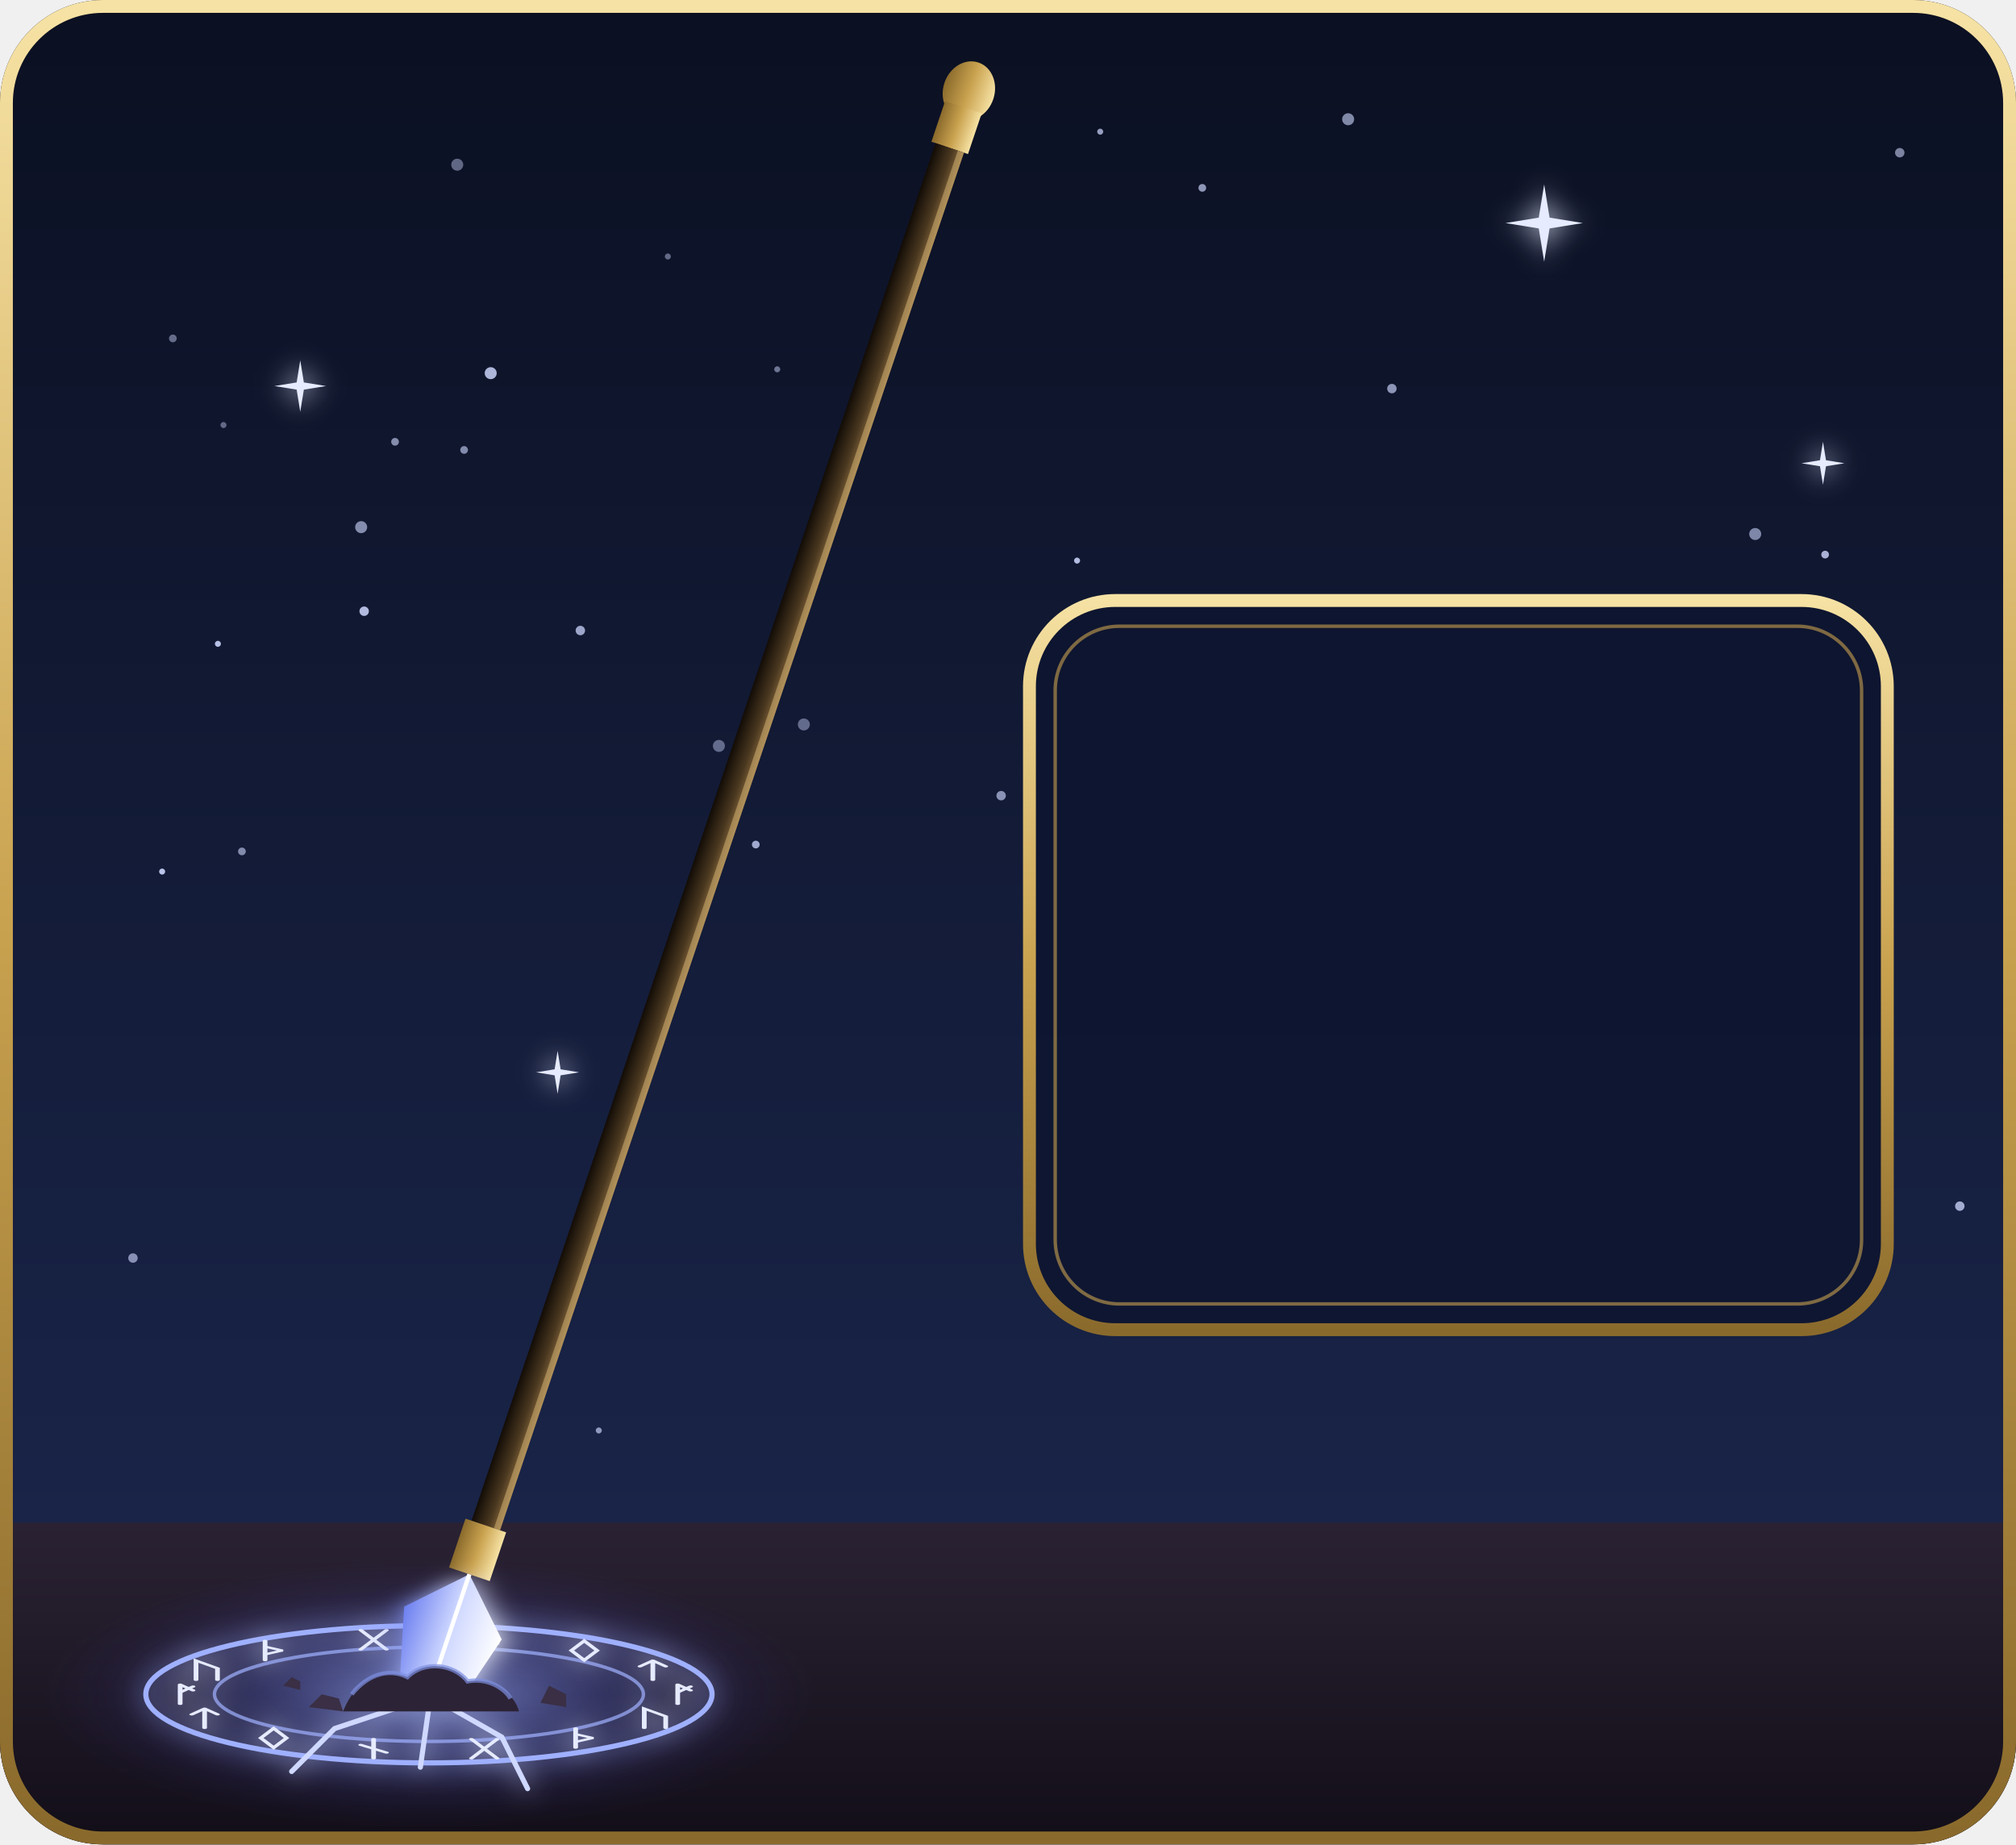
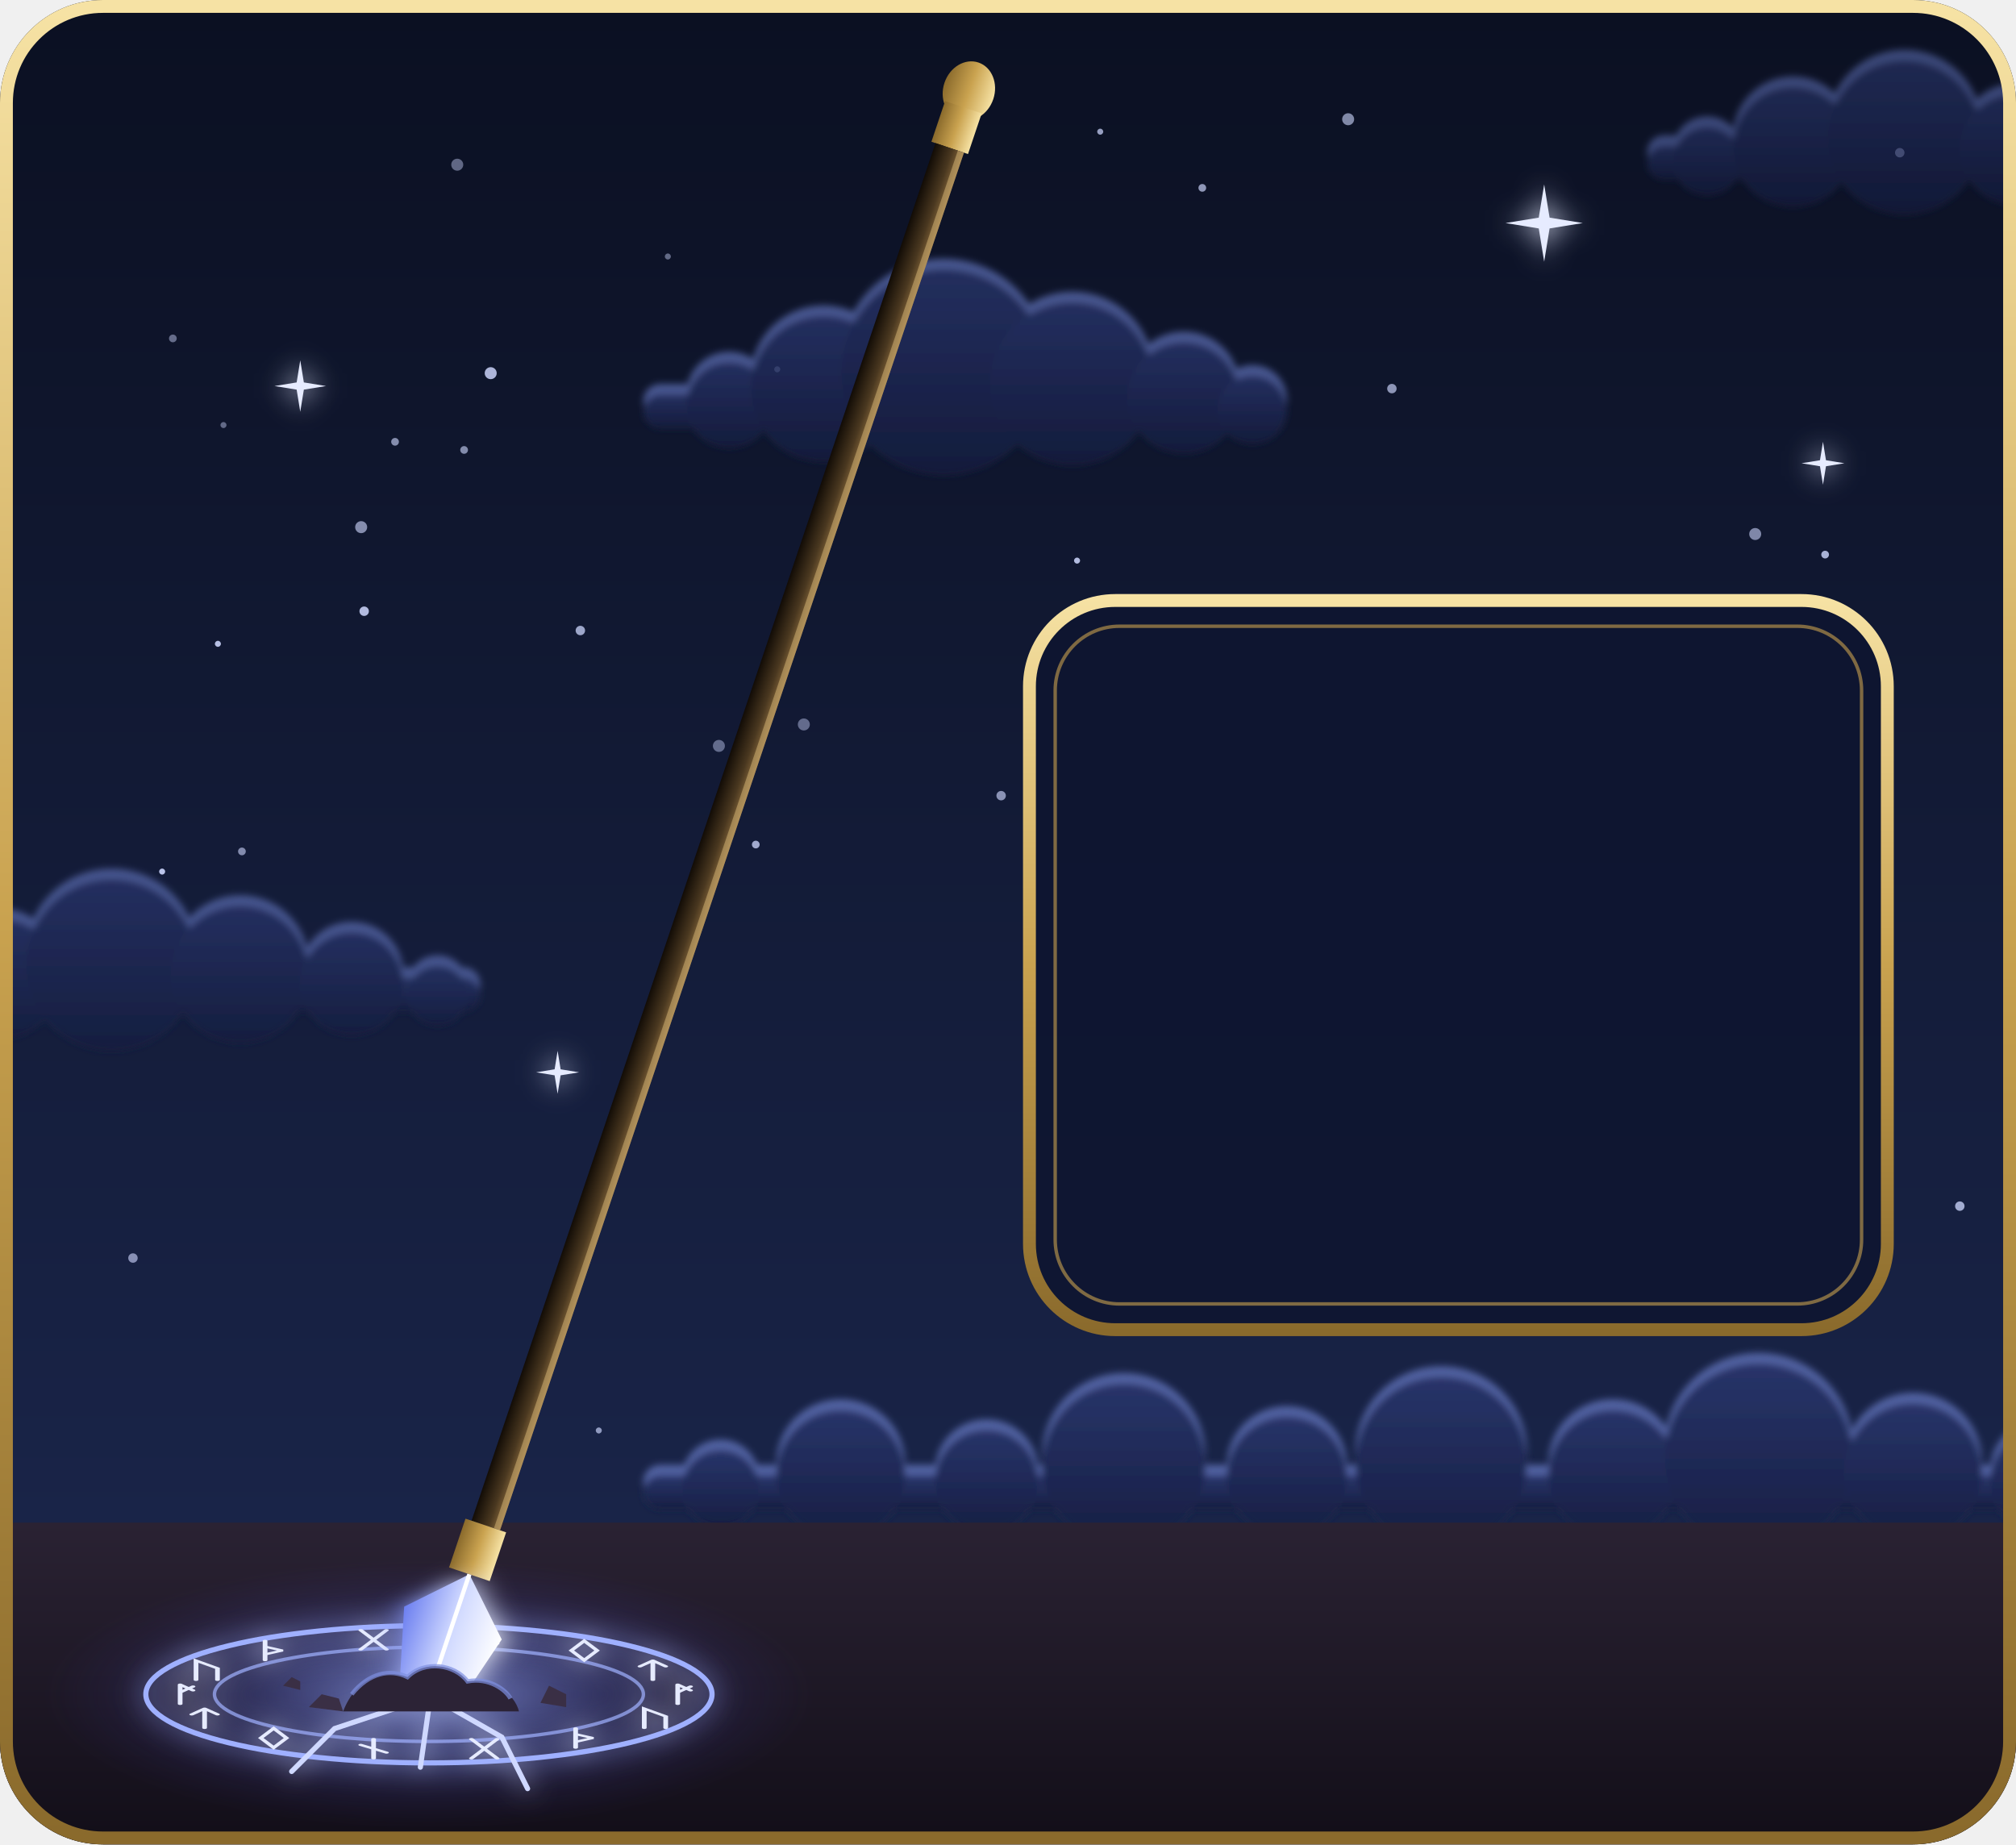
<svg xmlns="http://www.w3.org/2000/svg" viewBox="0 0 470 430" width="470" height="430">
  <defs>
    <linearGradient id="sc-sky" x1="0" y1="0" x2="0" y2="1">
      <stop offset="0" stop-color="#0b1022" />
      <stop offset="1" stop-color="#1c2850" />
    </linearGradient>
    <linearGradient id="sc-ground" x1="0" y1="0" x2="0" y2="1">
      <stop offset="0" stop-color="#2a2233" />
      <stop offset="1" stop-color="#120e18" />
    </linearGradient>
    <linearGradient id="sc-gold" x1="0" y1="0" x2="0" y2="1">
      <stop offset="0" stop-color="#f6e2a4" />
      <stop offset="0.5" stop-color="#c9a24f" />
      <stop offset="1" stop-color="#8a6a2c" />
    </linearGradient>
    <linearGradient id="sc-shaft" x1="0" y1="0" x2="0" y2="1">
      <stop offset="0" stop-color="#8a6a3c" />
      <stop offset="0.4" stop-color="#4a3820" />
      <stop offset="1" stop-color="#120c06" />
    </linearGradient>
    <linearGradient id="sc-blade" x1="0" y1="0" x2="0" y2="1">
      <stop offset="0" stop-color="#ffffff" />
      <stop offset="0.5" stop-color="#cfd8ff" />
      <stop offset="1" stop-color="#6c7ff0" />
    </linearGradient>
    <radialGradient id="sc-impact" cx="100.0" cy="395" r="90" gradientUnits="userSpaceOnUse" gradientTransform="translate(0 395) scale(1 0.35) translate(0 -395)">
      <stop offset="0" stop-color="#9fb0ff" stop-opacity="0.75" />
      <stop offset="0.5" stop-color="#5b6ae0" stop-opacity="0.25" />
      <stop offset="1" stop-color="#3b2fa0" stop-opacity="0" />
    </radialGradient>
    <clipPath id="sc-frame">
      <rect width="470" height="430" rx="24" />
    </clipPath>
    <clipPath id="sc-above">
      <rect width="470" height="395" />
    </clipPath>
    <filter id="sc-glow" x="-50%" y="-50%" width="200%" height="200%">
      <feGaussianBlur stdDeviation="3" result="b" />
      <feMerge>
        <feMergeNode in="b" />
        <feMergeNode in="SourceGraphic" />
      </feMerge>
+     </filter>
+     <linearGradient id="sc-cloud" x1="0" y1="0" x2="0" y2="1">
+       <stop offset="0" stop-color="#2a3770" />
+       <stop offset="1" stop-color="#151d40" />
+     </linearGradient>
+     <filter id="sc-cloud-soft" x="-10%" y="-30%" width="120%" height="160%">
+       <feGaussianBlur stdDeviation="0.8" />
    </filter>
  </defs>
  <g clip-path="url(#sc-frame)">
    <rect width="470" height="430" fill="url(#sc-sky)" />
    <g fill="#cfd8ff">
      <circle cx="155.7" cy="59.8" r="0.7" opacity="0.44" />
      <circle cx="251.1" cy="130.7" r="0.7" opacity="0.85" />
      <circle cx="106.6" cy="38.4" r="1.4" opacity="0.43" />
      <circle cx="50.8" cy="150.1" r="0.7" opacity="0.87" />
      <circle cx="37.8" cy="203.2" r="0.7" opacity="0.89" />
      <circle cx="31.0" cy="293.3" r="1.1" opacity="0.61" />
      <circle cx="56.4" cy="198.5" r="0.9" opacity="0.59" />
      <circle cx="256.5" cy="30.7" r="0.7" opacity="0.71" />
      <circle cx="233.4" cy="185.5" r="1.1" opacity="0.63" />
      <circle cx="425.5" cy="129.3" r="0.9" opacity="0.80" />
      <circle cx="324.5" cy="90.6" r="1.1" opacity="0.66" />
      <circle cx="139.6" cy="333.5" r="0.7" opacity="0.66" />
      <circle cx="84.2" cy="122.9" r="1.4" opacity="0.61" />
      <circle cx="442.9" cy="35.6" r="1.1" opacity="0.57" />
      <circle cx="167.6" cy="173.9" r="1.4" opacity="0.43" />
      <circle cx="52.1" cy="99.1" r="0.7" opacity="0.43" />
      <circle cx="456.9" cy="281.2" r="1.1" opacity="0.76" />
      <circle cx="409.2" cy="124.5" r="1.4" opacity="0.58" />
      <circle cx="108.2" cy="104.9" r="0.9" opacity="0.60" />
      <circle cx="84.9" cy="142.5" r="1.1" opacity="0.84" />
      <circle cx="135.3" cy="147.0" r="1.1" opacity="0.74" />
      <circle cx="181.2" cy="86.1" r="0.7" opacity="0.49" />
      <circle cx="114.4" cy="87.0" r="1.4" opacity="0.82" />
      <circle cx="92.1" cy="103.0" r="0.9" opacity="0.61" />
      <circle cx="176.2" cy="196.9" r="0.9" opacity="0.75" />
      <circle cx="314.3" cy="27.8" r="1.4" opacity="0.60" />
      <circle cx="187.4" cy="168.9" r="1.4" opacity="0.43" />
      <circle cx="40.3" cy="78.9" r="0.9" opacity="0.45" />
      <circle cx="280.3" cy="43.8" r="0.9" opacity="0.67" />
    </g>
    <path d="M360,43 L361.26,50.74 L369,52 L361.26,53.26 L360,61 L358.74,53.26 L351,52 L358.74,50.74 Z M70,84 L70.84,89.16 L76,90 L70.84,90.84 L70,96 L69.16,90.84 L64,90 L69.16,89.16 Z M425,103 L425.7,107.3 L430,108 L425.7,108.7 L425,113 L424.3,108.7 L420,108 L424.3,107.3 Z M130,245 L130.7,249.3 L135,250 L130.7,250.7 L130,255 L129.3,250.7 L125,250 L129.3,249.3 Z" fill="#e6ebff" filter="url(#sc-glow)" />
+     <g opacity="0.75" filter="url(#sc-cloud-soft)">
+       <g fill="#5a6cb0">
+         <rect x="150" y="89.5" width="150" height="8" rx="4" />
+         <circle cx="170" cy="92.0" r="10" />
+         <circle cx="192" cy="88.2" r="17" />
+         <circle cx="220" cy="84.3" r="24" />
+         <circle cx="250" cy="87.0" r="19" />
+         <circle cx="276" cy="90.3" r="13" />
+         <circle cx="292" cy="93.1" r="8" />
+       </g>
+       <g fill="url(#sc-cloud)">
+         <rect x="150" y="92" width="150" height="8" rx="4" />
+         <circle cx="170" cy="94.5" r="10" />
+         <circle cx="192" cy="90.7" r="17" />
+         <circle cx="220" cy="86.8" r="24" />
+         <circle cx="250" cy="89.5" r="19" />
+         <circle cx="276" cy="92.8" r="13" />
+         <circle cx="292" cy="95.6" r="8" />
+       </g>
+     </g>
+     <g opacity="0.7" filter="url(#sc-cloud-soft)">
+       <g fill="#5a6cb0">
+         <rect x="-20" y="225.5" width="132" height="8" rx="4" />
+         <circle cx="0" cy="225.8" r="14" />
+         <circle cx="26" cy="222.5" r="20" />
+         <circle cx="56" cy="224.7" r="16" />
+         <circle cx="82" cy="226.9" r="12" />
+         <circle cx="102" cy="229.7" r="7" />
+       </g>
+       <g fill="url(#sc-cloud)">
+         <rect x="-20" y="228" width="132" height="8" rx="4" />
+         <circle cx="0" cy="228.3" r="14" />
+         <circle cx="26" cy="225.0" r="20" />
+         <circle cx="56" cy="227.2" r="16" />
+         <circle cx="82" cy="229.4" r="12" />
+         <circle cx="102" cy="232.2" r="7" />
+       </g>
+     </g>
+     <g opacity="0.6" filter="url(#sc-cloud-soft)">
+       <g fill="#5a6cb0">
+         <rect x="384" y="31.5" width="106" height="8" rx="4" />
+         <circle cx="398" cy="35.1" r="8" />
+         <circle cx="418" cy="31.8" r="14" />
+         <circle cx="444" cy="29.6" r="18" />
+         <circle cx="470" cy="32.4" r="13" />
+         <circle cx="490" cy="34.0" r="10" />
+       </g>
+       <g fill="url(#sc-cloud)">
+         <rect x="384" y="34" width="106" height="8" rx="4" />
+         <circle cx="398" cy="37.6" r="8" />
+         <circle cx="418" cy="34.3" r="14" />
+         <circle cx="444" cy="32.1" r="18" />
+         <circle cx="470" cy="34.9" r="13" />
+         <circle cx="490" cy="36.5" r="10" />
+       </g>
+     </g>
+     <g opacity="0.85" filter="url(#sc-cloud-soft)">
+       <g fill="#5a6cb0">
+         <rect x="150" y="341.5" width="330" height="8" rx="4" />
+         <circle cx="168" cy="344.6" r="9" />
+         <circle cx="196" cy="341.2" r="15" />
+         <circle cx="230" cy="342.9" r="12" />
+         <circle cx="262" cy="339.1" r="19" />
+         <circle cx="300" cy="341.8" r="14" />
+         <circle cx="336" cy="338.5" r="20" />
+         <circle cx="376" cy="341.2" r="15" />
+         <circle cx="410" cy="337.4" r="22" />
+         <circle cx="446" cy="340.7" r="16" />
+         <circle cx="476" cy="342.9" r="12" />
+       </g>
+       <g fill="url(#sc-cloud)">
+         <rect x="150" y="344" width="330" height="8" rx="4" />
+         <circle cx="168" cy="347.1" r="9" />
+         <circle cx="196" cy="343.8" r="15" />
+         <circle cx="230" cy="345.4" r="12" />
+         <circle cx="262" cy="341.6" r="19" />
+         <circle cx="300" cy="344.3" r="14" />
+         <circle cx="336" cy="341.0" r="20" />
+         <circle cx="376" cy="343.8" r="15" />
+         <circle cx="410" cy="339.9" r="22" />
+         <circle cx="446" cy="343.2" r="16" />
+         <circle cx="476" cy="345.4" r="12" />
+       </g>
+     </g>
    <rect x="0" y="355" width="470" height="75" fill="url(#sc-ground)" />
    <path d="M0,355 H470" stroke="url(#sc-gold)" stroke-width="2" opacity="0.6" />
    <ellipse cx="100.0" cy="395" rx="90" ry="32" fill="url(#sc-impact)" />
    <g fill="none" stroke="#9fb0ff" stroke-width="1.4" stroke-linecap="round" filter="url(#sc-glow)">
      <ellipse cx="100.0" cy="395" rx="66" ry="16" stroke-width="1.2" />
      <ellipse cx="100.0" cy="395" rx="50" ry="11" stroke-width="0.8" opacity="0.7" />
      <g stroke="#e6ebff" stroke-width="1.1">
        <path d="M0,-5 V5 M0,-5 L3,-2 M0,-1 L3,-4" transform="translate(158.0,395.0) scale(1,0.45)" />
        <path d="M-2,5 V-5 L3,-1 V5" transform="translate(152.2,400.6) scale(1,0.45)" />
        <path d="M-2,-5 V5 M-2,-2 L2,0 L-2,2" transform="translate(136.2,405.2) scale(1,0.45)" />
        <path d="M-3,-5 L3,5 M3,-5 L-3,5" transform="translate(112.9,407.7) scale(1,0.45)" />
        <path d="M0,-5 V5 M-3,-2 L3,2" transform="translate(87.1,407.7) scale(1,0.45)" />
        <path d="M-3,0 L0,-5 L3,0 L0,5 Z" transform="translate(63.8,405.2) scale(1,0.45)" />
        <path d="M0,5 V-5 M0,-5 L-3,-2 M0,-5 L3,-2" transform="translate(47.7,400.6) scale(1,0.45)" />
        <path d="M0,-5 V5 M0,-5 L3,-2 M0,-1 L3,-4" transform="translate(42.0,395.0) scale(1,0.45)" />
        <path d="M-2,5 V-5 L3,-1 V5" transform="translate(47.7,389.4) scale(1,0.45)" />
        <path d="M-2,-5 V5 M-2,-2 L2,0 L-2,2" transform="translate(63.8,384.8) scale(1,0.45)" />
        <path d="M-3,-5 L3,5 M3,-5 L-3,5" transform="translate(87.1,382.3) scale(1,0.45)" />
        <path d="M0,-5 V5 M-3,-2 L3,2" transform="translate(112.9,382.3) scale(1,0.45)" />
        <path d="M-3,0 L0,-5 L3,0 L0,5 Z" transform="translate(136.2,384.8) scale(1,0.45)" />
        <path d="M0,5 V-5 M0,-5 L-3,-2 M0,-5 L3,-2" transform="translate(152.2,389.4) scale(1,0.45)" />
      </g>
      <path d="M96.0,397 l-18,6 l-10,10 M103.0,397 l14,8 l6,12 M100.0,398 l-2,14" stroke="#cfd8ff" stroke-width="1.2" />
    </g>
    <g clip-path="url(#sc-above)">
      <g transform="translate(224.6,25) rotate(108.61)">
        <ellipse cx="-4" cy="0" rx="7" ry="6" fill="url(#sc-gold)" />
        <rect x="0" y="-4.5" width="10" height="9" fill="url(#sc-gold)" />
        <rect x="10" y="-3.5" width="338.9" height="7" fill="url(#sc-shaft)" />
        <rect x="10" y="-3.5" width="338.9" height="1.5" fill="#d8b878" opacity="0.5" />
        <rect x="348.9" y="-5" width="12" height="10" fill="url(#sc-gold)" />
        <g filter="url(#sc-glow)">
          <path d="M360.9,0 L372.9,-12 L394.9,-6 L418.9,0 L394.9,6 L372.9,12 Z" fill="url(#sc-blade)" />
          <path d="M360.9,0 H418.9" stroke="#ffffff" stroke-width="1" />
        </g>
      </g>
    </g>
    <path d="M80.0,399 C83.0,391 90.0,389 95.0,391 C99.0,387 106.0,388 109.0,392 C115.0,391 120.0,395 121.0,399 Z" fill="#2c2336" />
    <path d="M82.0,395 C86.0,390 91.0,389 95.0,391 C99.0,387 106.0,388 109.0,392 C114.0,391 118.0,394 119.0,396" fill="none" stroke="#7d8fe0" stroke-width="1" opacity="0.7" />
    <path d="M72.0,398 l3,-3 l4,1 l1,3 Z M126.0,397 l2,-4 l4,2 l0,3 Z M66.0,393 l2,-2 l2,1 l0,2 Z" fill="#3a2f45" />
    <rect x="240" y="140" width="200" height="170" rx="20" fill="#0e1530" fill-opacity="0.88" stroke="url(#sc-gold)" stroke-width="3" />
    <rect x="246" y="146" width="188" height="158" rx="15" fill="none" stroke="#c9a24f" stroke-width="0.8" opacity="0.6" />
  </g>
  <rect x="1.5" y="1.5" width="467" height="427" rx="22.5" fill="none" stroke="url(#sc-gold)" stroke-width="3" />
</svg>
